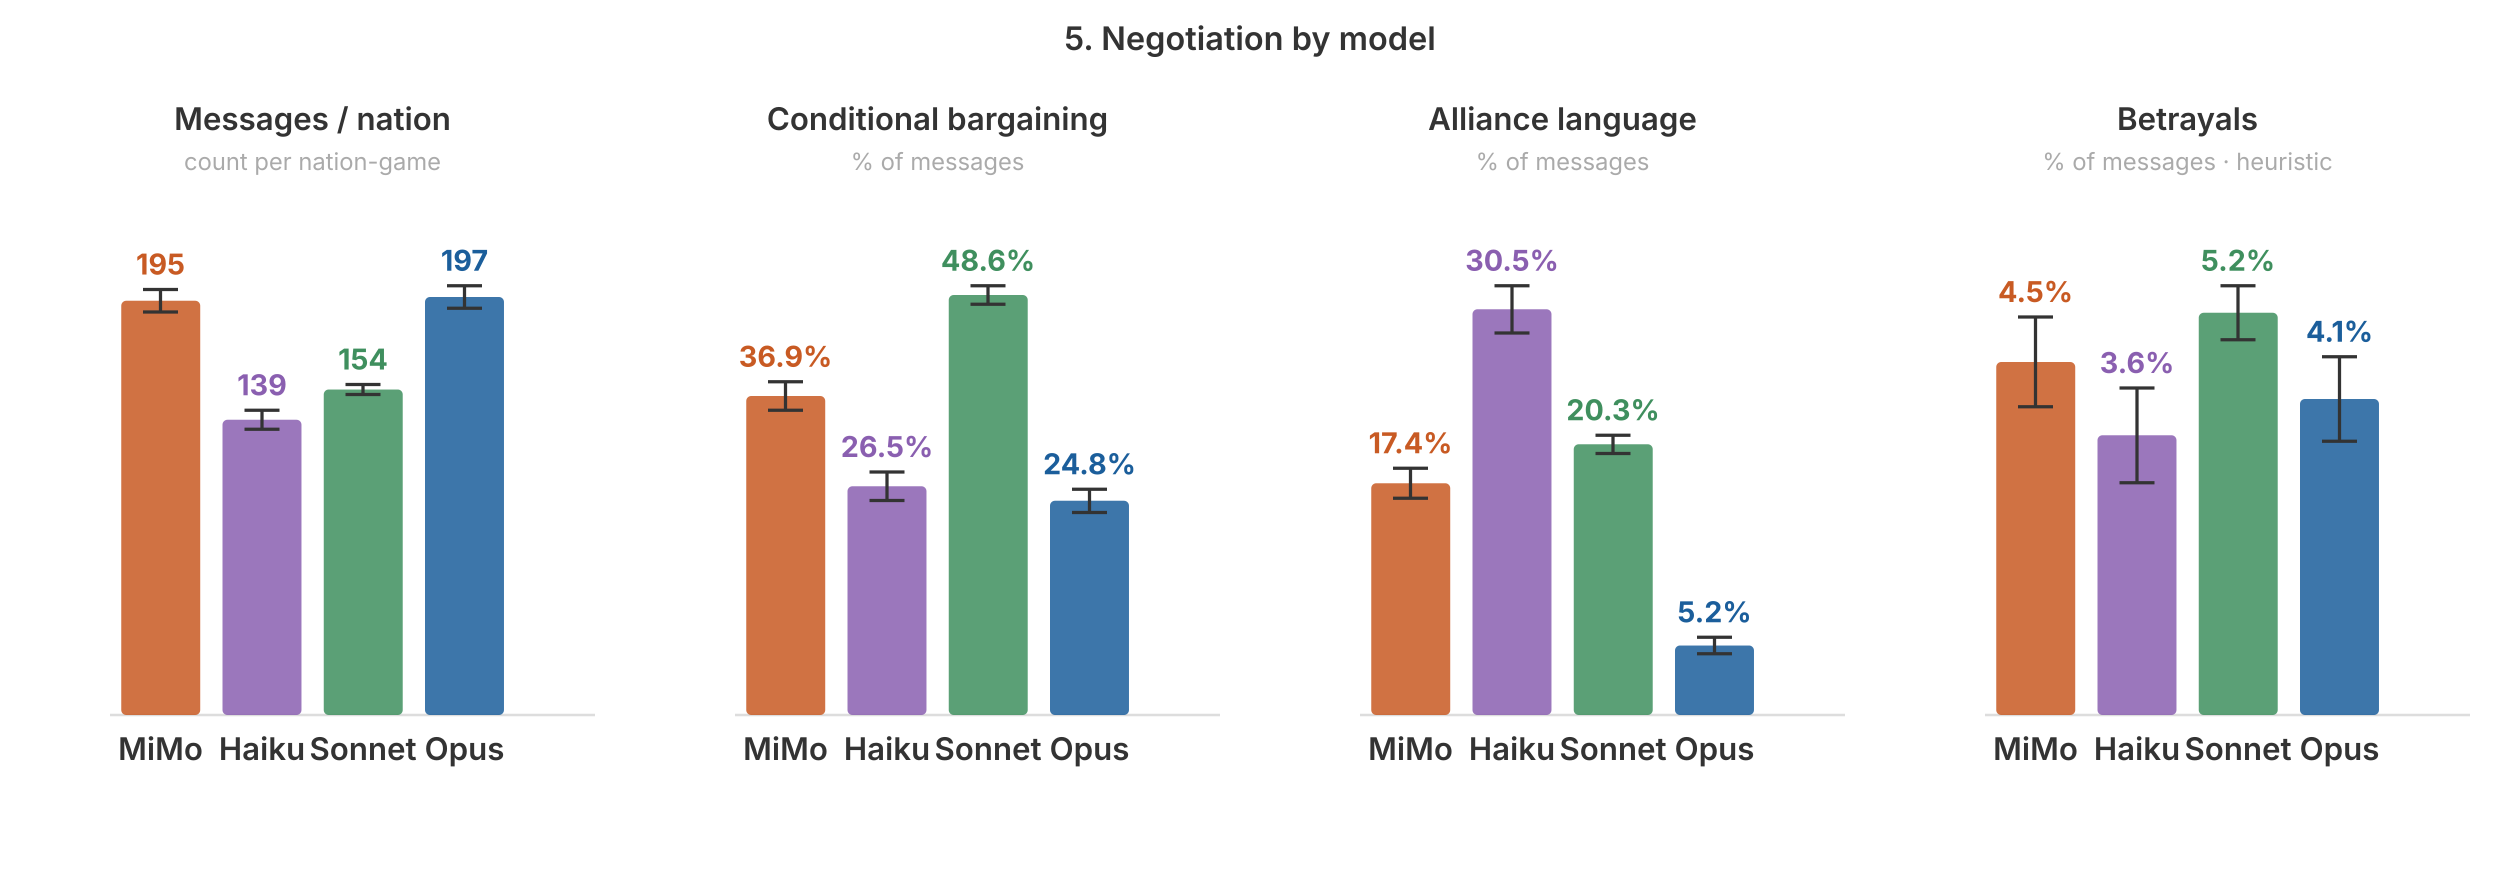
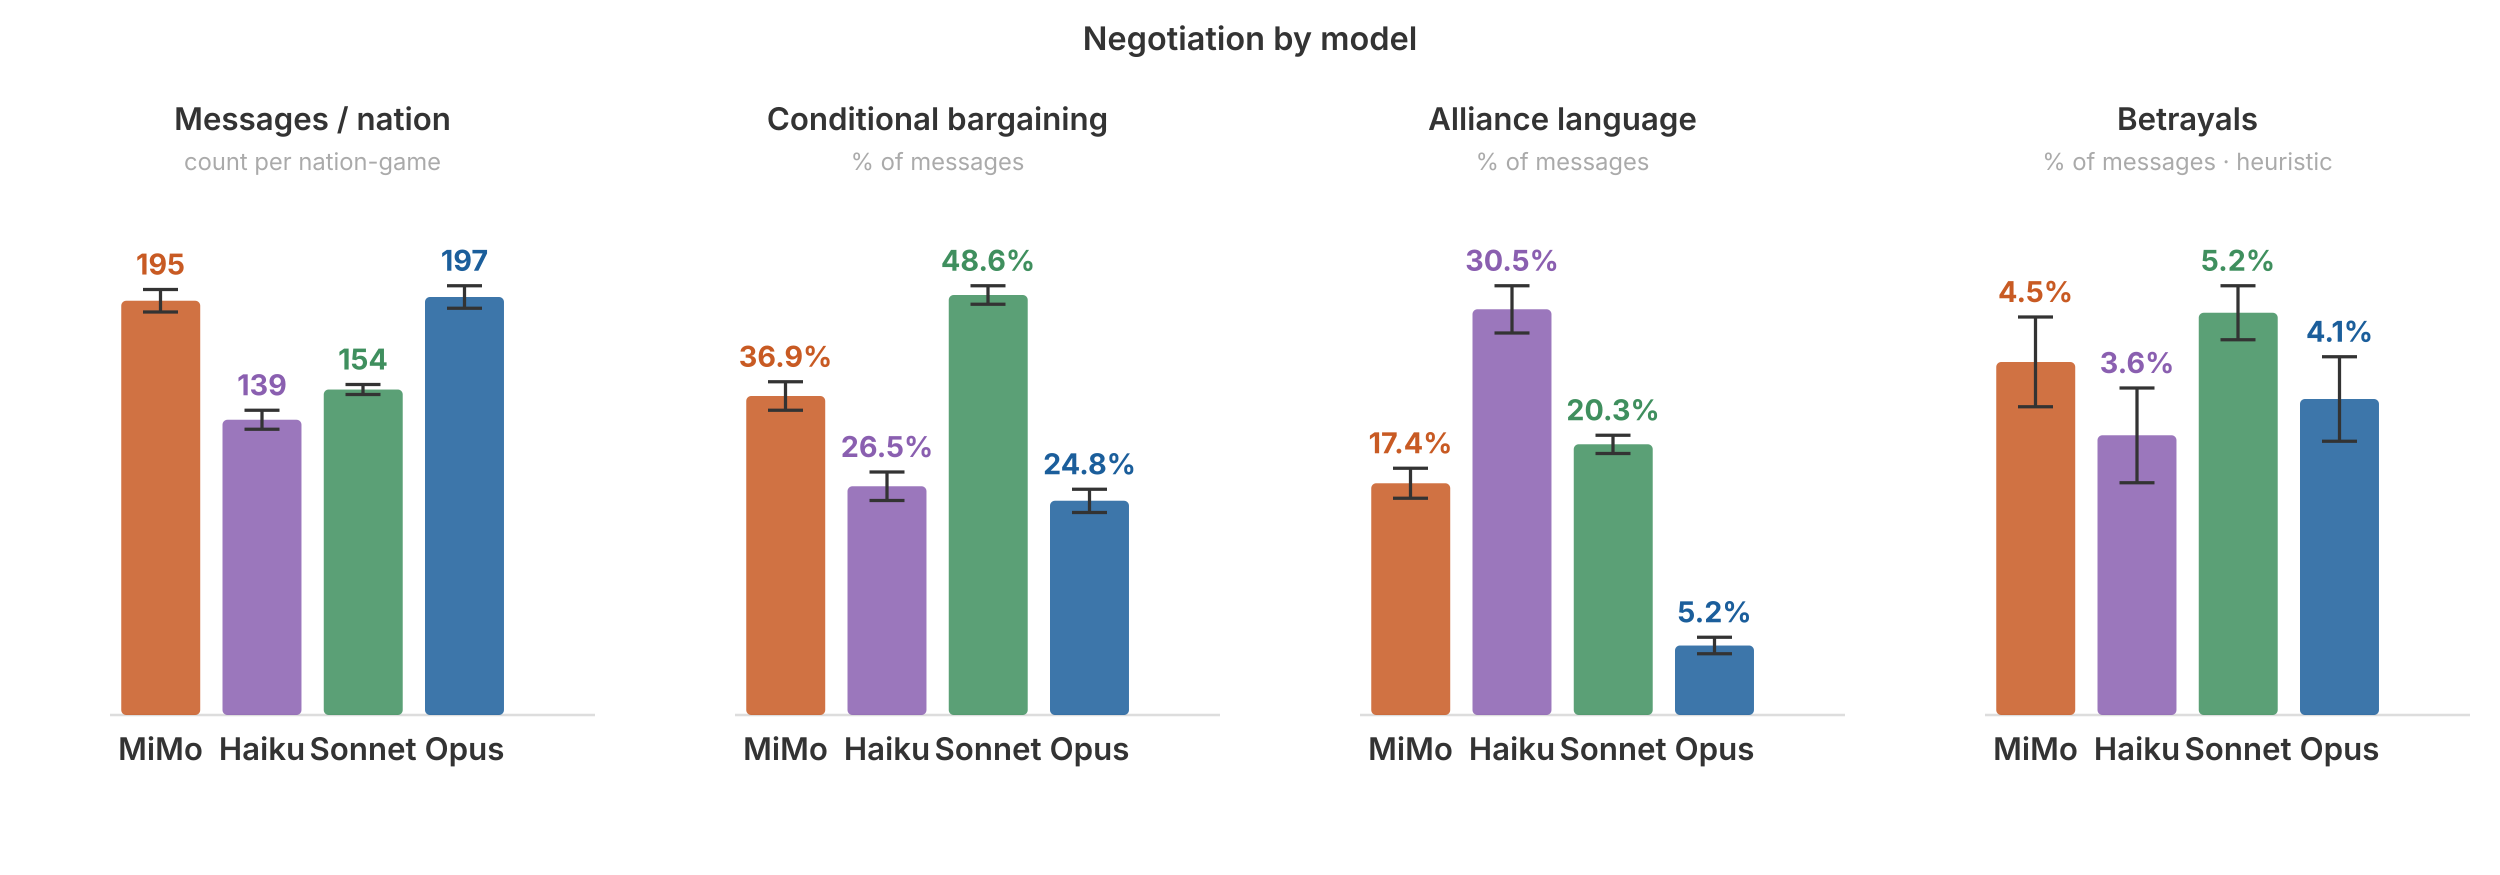
<svg xmlns="http://www.w3.org/2000/svg" viewBox="0 0 1000 350" font-family="-apple-system, system-ui, sans-serif" width="1000" height="350">
-   <text x="500" y="20" text-anchor="middle" font-size="13" font-weight="600" fill="#333">5. Negotiation by model</text>
+   <text x="500" y="20" text-anchor="middle" font-size="13" font-weight="600" fill="#333">Negotiation by model</text>
  <text x="125" y="52" text-anchor="middle" font-size="12.5" font-weight="600" fill="#333">Messages / nation</text>
  <text x="125" y="68" text-anchor="middle" font-size="9.5" fill="#aaa">count per nation-game</text>
  <line x1="44" y1="286" x2="238" y2="286" stroke="#ddd" stroke-width="1" />
  <rect x="48.5" y="120.3" width="31.59" height="165.7" rx="2" fill="#c85a23" fill-opacity="0.85" />
  <line x1="64.2" y1="115.8" x2="64.2" y2="124.8" stroke="#333" stroke-width="1.3" />
  <line x1="57.2" y1="115.8" x2="71.2" y2="115.8" stroke="#333" stroke-width="1.3" />
  <line x1="57.2" y1="124.8" x2="71.2" y2="124.8" stroke="#333" stroke-width="1.3" />
  <text x="64.2" y="109.8" text-anchor="middle" font-size="11.5" font-weight="700" fill="#c85a23">195</text>
  <text x="64.2" y="304.0" text-anchor="middle" font-size="12.5" font-weight="600" fill="#333">MiMo</text>
  <rect x="89.0" y="167.9" width="31.59" height="118.1" rx="2" fill="#8a5fb0" fill-opacity="0.85" />
  <line x1="104.8" y1="164.1" x2="104.8" y2="171.7" stroke="#333" stroke-width="1.3" />
  <line x1="97.8" y1="164.1" x2="111.8" y2="164.1" stroke="#333" stroke-width="1.3" />
  <line x1="97.8" y1="171.7" x2="111.8" y2="171.7" stroke="#333" stroke-width="1.3" />
  <text x="104.8" y="158.1" text-anchor="middle" font-size="11.5" font-weight="700" fill="#8a5fb0">139</text>
  <text x="104.8" y="304.0" text-anchor="middle" font-size="12.5" font-weight="600" fill="#333">Haiku</text>
  <rect x="129.5" y="155.8" width="31.59" height="130.2" rx="2" fill="#3f8f5e" fill-opacity="0.85" />
  <line x1="145.2" y1="153.8" x2="145.2" y2="157.8" stroke="#333" stroke-width="1.3" />
  <line x1="138.2" y1="153.8" x2="152.2" y2="153.8" stroke="#333" stroke-width="1.3" />
  <line x1="138.2" y1="157.8" x2="152.2" y2="157.8" stroke="#333" stroke-width="1.3" />
  <text x="145.2" y="147.8" text-anchor="middle" font-size="11.5" font-weight="700" fill="#3f8f5e">154</text>
  <text x="145.2" y="304.0" text-anchor="middle" font-size="12.5" font-weight="600" fill="#333">Sonnet</text>
  <rect x="170.0" y="118.8" width="31.59" height="167.2" rx="2" fill="#1b5e9b" fill-opacity="0.85" />
  <line x1="185.8" y1="114.3" x2="185.8" y2="123.3" stroke="#333" stroke-width="1.3" />
  <line x1="178.8" y1="114.3" x2="192.8" y2="114.3" stroke="#333" stroke-width="1.3" />
  <line x1="178.8" y1="123.3" x2="192.8" y2="123.3" stroke="#333" stroke-width="1.3" />
  <text x="185.8" y="108.3" text-anchor="middle" font-size="11.5" font-weight="700" fill="#1b5e9b">197</text>
  <text x="185.8" y="304.0" text-anchor="middle" font-size="12.5" font-weight="600" fill="#333">Opus</text>
  <text x="375" y="52" text-anchor="middle" font-size="12.5" font-weight="600" fill="#333">Conditional bargaining</text>
  <text x="375" y="68" text-anchor="middle" font-size="9.5" fill="#aaa">% of messages</text>
  <line x1="294" y1="286" x2="488" y2="286" stroke="#ddd" stroke-width="1" />
  <rect x="298.5" y="158.4" width="31.59" height="127.6" rx="2" fill="#c85a23" fill-opacity="0.85" />
  <line x1="314.2" y1="152.7" x2="314.2" y2="164.1" stroke="#333" stroke-width="1.3" />
  <line x1="307.2" y1="152.7" x2="321.2" y2="152.7" stroke="#333" stroke-width="1.3" />
  <line x1="307.2" y1="164.1" x2="321.2" y2="164.1" stroke="#333" stroke-width="1.3" />
  <text x="314.2" y="146.7" text-anchor="middle" font-size="11.5" font-weight="700" fill="#c85a23">36.9%</text>
  <text x="314.2" y="304.0" text-anchor="middle" font-size="12.5" font-weight="600" fill="#333">MiMo</text>
  <rect x="339.0" y="194.5" width="31.59" height="91.5" rx="2" fill="#8a5fb0" fill-opacity="0.85" />
  <line x1="354.8" y1="188.8" x2="354.8" y2="200.2" stroke="#333" stroke-width="1.3" />
  <line x1="347.8" y1="188.8" x2="361.8" y2="188.8" stroke="#333" stroke-width="1.3" />
  <line x1="347.8" y1="200.2" x2="361.8" y2="200.2" stroke="#333" stroke-width="1.3" />
  <text x="354.8" y="182.8" text-anchor="middle" font-size="11.5" font-weight="700" fill="#8a5fb0">26.5%</text>
  <text x="354.8" y="304.0" text-anchor="middle" font-size="12.5" font-weight="600" fill="#333">Haiku</text>
  <rect x="379.5" y="118.0" width="31.59" height="168.0" rx="2" fill="#3f8f5e" fill-opacity="0.85" />
  <line x1="395.2" y1="114.3" x2="395.2" y2="121.7" stroke="#333" stroke-width="1.3" />
  <line x1="388.2" y1="114.3" x2="402.2" y2="114.3" stroke="#333" stroke-width="1.3" />
  <line x1="388.2" y1="121.7" x2="402.2" y2="121.7" stroke="#333" stroke-width="1.3" />
  <text x="395.2" y="108.3" text-anchor="middle" font-size="11.5" font-weight="700" fill="#3f8f5e">48.6%</text>
  <text x="395.2" y="304.0" text-anchor="middle" font-size="12.5" font-weight="600" fill="#333">Sonnet</text>
  <rect x="420.0" y="200.3" width="31.59" height="85.7" rx="2" fill="#1b5e9b" fill-opacity="0.85" />
  <line x1="435.8" y1="195.7" x2="435.8" y2="205.0" stroke="#333" stroke-width="1.3" />
  <line x1="428.8" y1="195.7" x2="442.8" y2="195.7" stroke="#333" stroke-width="1.3" />
  <line x1="428.8" y1="205.0" x2="442.8" y2="205.0" stroke="#333" stroke-width="1.3" />
  <text x="435.8" y="189.7" text-anchor="middle" font-size="11.5" font-weight="700" fill="#1b5e9b">24.8%</text>
  <text x="435.8" y="304.0" text-anchor="middle" font-size="12.5" font-weight="600" fill="#333">Opus</text>
  <text x="625" y="52" text-anchor="middle" font-size="12.5" font-weight="600" fill="#333">Alliance language</text>
  <text x="625" y="68" text-anchor="middle" font-size="9.5" fill="#aaa">% of messages</text>
  <line x1="544" y1="286" x2="738" y2="286" stroke="#ddd" stroke-width="1" />
  <rect x="548.5" y="193.3" width="31.59" height="92.7" rx="2" fill="#c85a23" fill-opacity="0.85" />
  <line x1="564.2" y1="187.3" x2="564.2" y2="199.3" stroke="#333" stroke-width="1.3" />
  <line x1="557.2" y1="187.3" x2="571.2" y2="187.3" stroke="#333" stroke-width="1.3" />
  <line x1="557.2" y1="199.3" x2="571.2" y2="199.3" stroke="#333" stroke-width="1.3" />
  <text x="564.2" y="181.3" text-anchor="middle" font-size="11.5" font-weight="700" fill="#c85a23">17.4%</text>
  <text x="564.2" y="304.0" text-anchor="middle" font-size="12.5" font-weight="600" fill="#333">MiMo</text>
  <rect x="589.0" y="123.7" width="31.59" height="162.3" rx="2" fill="#8a5fb0" fill-opacity="0.85" />
  <line x1="604.8" y1="114.3" x2="604.8" y2="133.2" stroke="#333" stroke-width="1.3" />
  <line x1="597.8" y1="114.3" x2="611.8" y2="114.3" stroke="#333" stroke-width="1.3" />
  <line x1="597.8" y1="133.2" x2="611.8" y2="133.2" stroke="#333" stroke-width="1.3" />
  <text x="604.8" y="108.3" text-anchor="middle" font-size="11.5" font-weight="700" fill="#8a5fb0">30.5%</text>
  <text x="604.8" y="304.0" text-anchor="middle" font-size="12.5" font-weight="600" fill="#333">Haiku</text>
  <rect x="629.5" y="177.7" width="31.59" height="108.3" rx="2" fill="#3f8f5e" fill-opacity="0.85" />
  <line x1="645.2" y1="174.1" x2="645.2" y2="181.4" stroke="#333" stroke-width="1.3" />
  <line x1="638.2" y1="174.1" x2="652.2" y2="174.1" stroke="#333" stroke-width="1.3" />
  <line x1="638.2" y1="181.4" x2="652.2" y2="181.4" stroke="#333" stroke-width="1.3" />
  <text x="645.2" y="168.1" text-anchor="middle" font-size="11.5" font-weight="700" fill="#3f8f5e">20.3%</text>
  <text x="645.2" y="304.0" text-anchor="middle" font-size="12.5" font-weight="600" fill="#333">Sonnet</text>
  <rect x="670.0" y="258.2" width="31.59" height="27.8" rx="2" fill="#1b5e9b" fill-opacity="0.85" />
  <line x1="685.8" y1="254.9" x2="685.8" y2="261.5" stroke="#333" stroke-width="1.3" />
  <line x1="678.8" y1="254.9" x2="692.8" y2="254.9" stroke="#333" stroke-width="1.3" />
  <line x1="678.8" y1="261.5" x2="692.8" y2="261.5" stroke="#333" stroke-width="1.3" />
  <text x="685.8" y="248.9" text-anchor="middle" font-size="11.5" font-weight="700" fill="#1b5e9b">5.2%</text>
  <text x="685.8" y="304.0" text-anchor="middle" font-size="12.5" font-weight="600" fill="#333">Opus</text>
  <text x="875" y="52" text-anchor="middle" font-size="12.5" font-weight="600" fill="#333">Betrayals</text>
  <text x="875" y="68" text-anchor="middle" font-size="9.5" fill="#aaa">% of messages · heuristic</text>
  <line x1="794" y1="286" x2="988" y2="286" stroke="#ddd" stroke-width="1" />
  <rect x="798.5" y="144.8" width="31.59" height="141.2" rx="2" fill="#c85a23" fill-opacity="0.85" />
  <line x1="814.2" y1="126.8" x2="814.2" y2="162.7" stroke="#333" stroke-width="1.3" />
  <line x1="807.2" y1="126.8" x2="821.2" y2="126.8" stroke="#333" stroke-width="1.3" />
  <line x1="807.2" y1="162.7" x2="821.2" y2="162.7" stroke="#333" stroke-width="1.3" />
  <text x="814.2" y="120.8" text-anchor="middle" font-size="11.5" font-weight="700" fill="#c85a23">4.5%</text>
  <text x="814.2" y="304.0" text-anchor="middle" font-size="12.5" font-weight="600" fill="#333">MiMo</text>
  <rect x="839.0" y="174.1" width="31.59" height="111.9" rx="2" fill="#8a5fb0" fill-opacity="0.85" />
  <line x1="854.8" y1="155.2" x2="854.8" y2="193.1" stroke="#333" stroke-width="1.3" />
  <line x1="847.8" y1="155.2" x2="861.8" y2="155.2" stroke="#333" stroke-width="1.3" />
  <line x1="847.8" y1="193.1" x2="861.8" y2="193.1" stroke="#333" stroke-width="1.3" />
  <text x="854.8" y="149.2" text-anchor="middle" font-size="11.5" font-weight="700" fill="#8a5fb0">3.6%</text>
  <text x="854.8" y="304.0" text-anchor="middle" font-size="12.5" font-weight="600" fill="#333">Haiku</text>
  <rect x="879.5" y="125.1" width="31.59" height="160.9" rx="2" fill="#3f8f5e" fill-opacity="0.85" />
  <line x1="895.2" y1="114.3" x2="895.2" y2="135.9" stroke="#333" stroke-width="1.3" />
  <line x1="888.2" y1="114.3" x2="902.2" y2="114.3" stroke="#333" stroke-width="1.3" />
  <line x1="888.2" y1="135.9" x2="902.2" y2="135.9" stroke="#333" stroke-width="1.3" />
  <text x="895.2" y="108.3" text-anchor="middle" font-size="11.5" font-weight="700" fill="#3f8f5e">5.2%</text>
  <text x="895.2" y="304.0" text-anchor="middle" font-size="12.5" font-weight="600" fill="#333">Sonnet</text>
  <rect x="920.0" y="159.6" width="31.59" height="126.4" rx="2" fill="#1b5e9b" fill-opacity="0.85" />
  <line x1="935.8" y1="142.7" x2="935.8" y2="176.5" stroke="#333" stroke-width="1.3" />
  <line x1="928.8" y1="142.7" x2="942.8" y2="142.7" stroke="#333" stroke-width="1.3" />
  <line x1="928.8" y1="176.5" x2="942.8" y2="176.5" stroke="#333" stroke-width="1.3" />
  <text x="935.8" y="136.7" text-anchor="middle" font-size="11.5" font-weight="700" fill="#1b5e9b">4.1%</text>
  <text x="935.8" y="304.0" text-anchor="middle" font-size="12.5" font-weight="600" fill="#333">Opus</text>
</svg>
